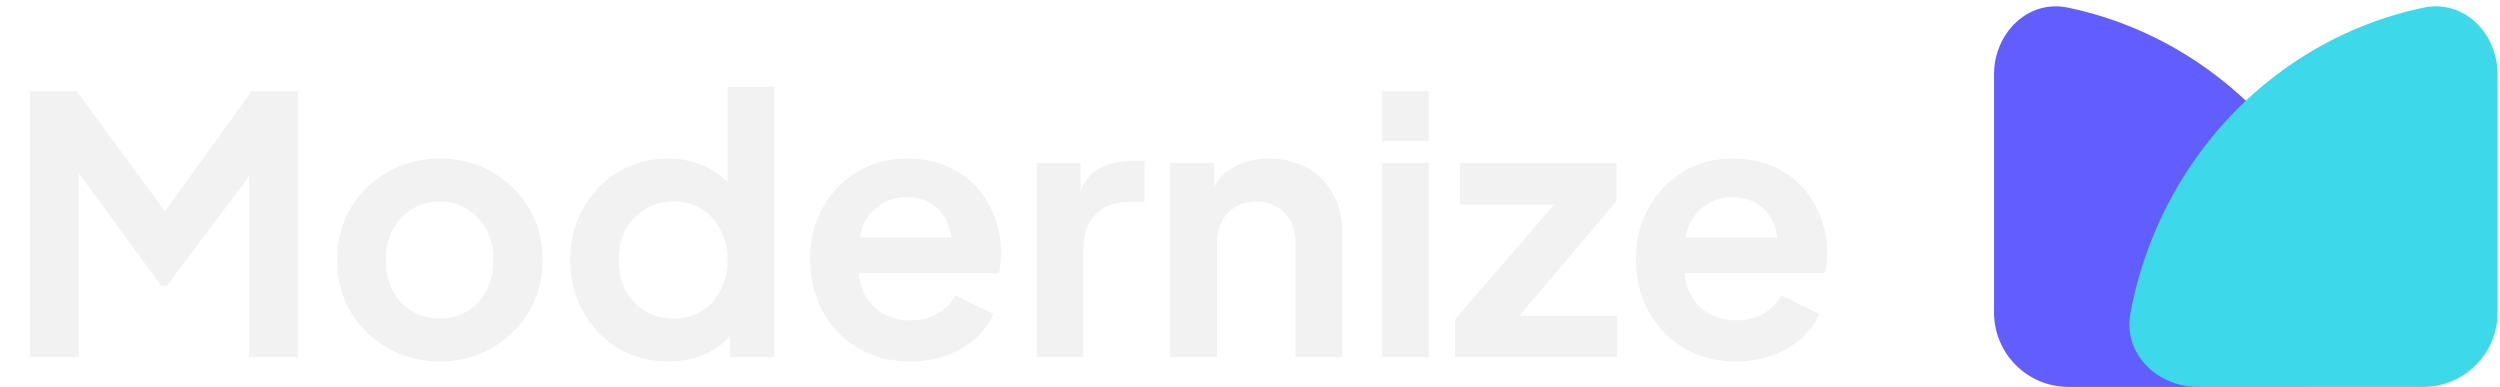
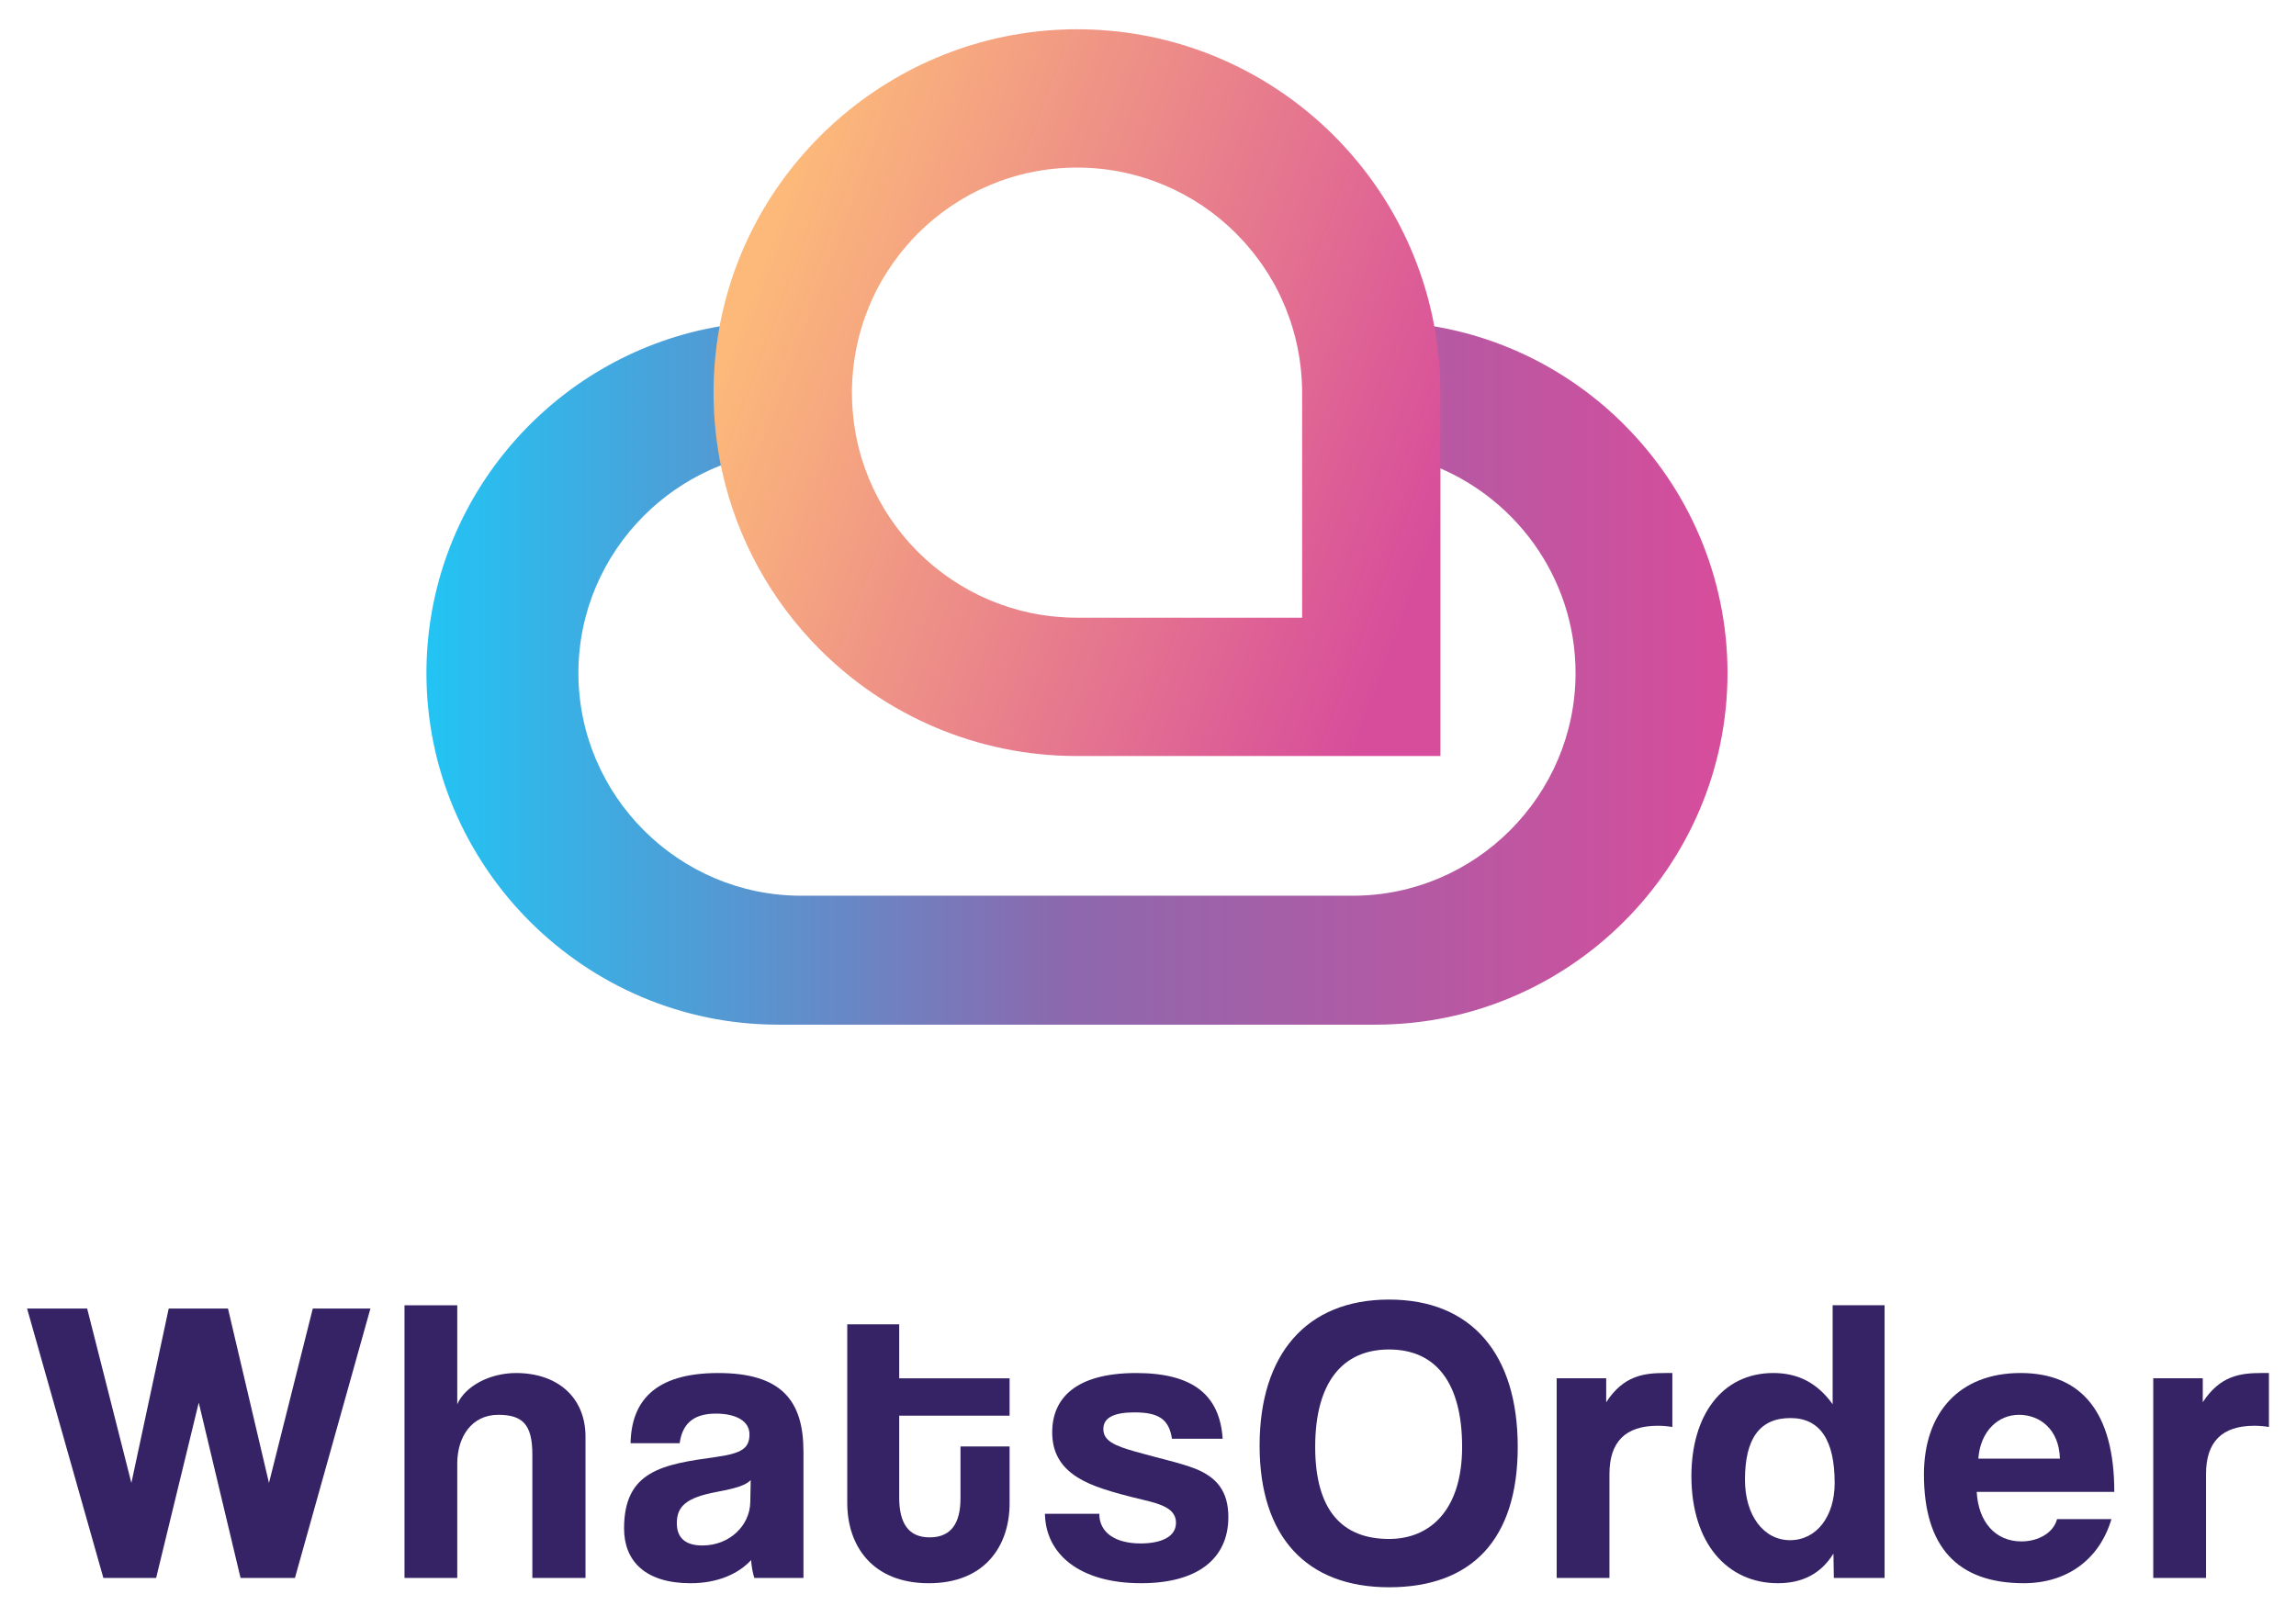
- <svg xmlns="http://www.w3.org/2000/svg" width="168" height="26" viewBox="0 0 168 26" fill="none">
-   <path d="M2.027 24V6.12H5.147L11.843 15.216H10.355L16.907 6.12H20.027V24H16.739V9.84L18.011 10.152L11.219 19.2H10.835L4.211 10.152L5.291 9.84V24H2.027ZM29.569 24.288C28.289 24.288 27.121 23.992 26.065 23.4C25.025 22.808 24.193 22 23.569 20.976C22.961 19.952 22.657 18.784 22.657 17.472C22.657 16.16 22.961 14.992 23.569 13.968C24.193 12.944 25.025 12.136 26.065 11.544C27.105 10.952 28.273 10.656 29.569 10.656C30.849 10.656 32.009 10.952 33.049 11.544C34.089 12.136 34.913 12.944 35.521 13.968C36.145 14.976 36.457 16.144 36.457 17.472C36.457 18.784 36.145 19.952 35.521 20.976C34.897 22 34.065 22.808 33.025 23.4C31.985 23.992 30.833 24.288 29.569 24.288ZM29.569 21.408C30.273 21.408 30.889 21.24 31.417 20.904C31.961 20.568 32.385 20.104 32.689 19.512C33.009 18.904 33.169 18.224 33.169 17.472C33.169 16.704 33.009 16.032 32.689 15.456C32.385 14.864 31.961 14.4 31.417 14.064C30.889 13.712 30.273 13.536 29.569 13.536C28.849 13.536 28.217 13.712 27.673 14.064C27.129 14.4 26.697 14.864 26.377 15.456C26.073 16.032 25.921 16.704 25.921 17.472C25.921 18.224 26.073 18.904 26.377 19.512C26.697 20.104 27.129 20.568 27.673 20.904C28.217 21.24 28.849 21.408 29.569 21.408ZM44.913 24.288C43.649 24.288 42.521 23.992 41.529 23.4C40.537 22.792 39.753 21.968 39.177 20.928C38.601 19.888 38.313 18.736 38.313 17.472C38.313 16.192 38.601 15.04 39.177 14.016C39.753 12.992 40.537 12.176 41.529 11.568C42.537 10.96 43.657 10.656 44.889 10.656C45.881 10.656 46.761 10.856 47.529 11.256C48.313 11.64 48.929 12.184 49.377 12.888L48.897 13.536V5.832H52.041V24H49.065V21.48L49.401 22.104C48.953 22.808 48.329 23.352 47.529 23.736C46.729 24.104 45.857 24.288 44.913 24.288ZM45.249 21.408C45.969 21.408 46.601 21.24 47.145 20.904C47.689 20.568 48.113 20.104 48.417 19.512C48.737 18.92 48.897 18.24 48.897 17.472C48.897 16.72 48.737 16.048 48.417 15.456C48.113 14.848 47.689 14.376 47.145 14.04C46.601 13.704 45.969 13.536 45.249 13.536C44.545 13.536 43.913 13.712 43.353 14.064C42.793 14.4 42.353 14.864 42.033 15.456C41.729 16.032 41.577 16.704 41.577 17.472C41.577 18.24 41.729 18.92 42.033 19.512C42.353 20.104 42.793 20.568 43.353 20.904C43.913 21.24 44.545 21.408 45.249 21.408ZM61.158 24.288C59.814 24.288 58.638 23.984 57.63 23.376C56.622 22.768 55.838 21.944 55.278 20.904C54.718 19.864 54.438 18.712 54.438 17.448C54.438 16.136 54.718 14.976 55.278 13.968C55.854 12.944 56.63 12.136 57.606 11.544C58.598 10.952 59.702 10.656 60.918 10.656C61.942 10.656 62.838 10.824 63.606 11.16C64.39 11.496 65.054 11.96 65.598 12.552C66.142 13.144 66.558 13.824 66.846 14.592C67.134 15.344 67.278 16.16 67.278 17.04C67.278 17.264 67.262 17.496 67.23 17.736C67.214 17.976 67.174 18.184 67.11 18.36H57.03V15.96H65.334L63.846 17.088C63.99 16.352 63.95 15.696 63.726 15.12C63.518 14.544 63.166 14.088 62.67 13.752C62.19 13.416 61.606 13.248 60.918 13.248C60.262 13.248 59.678 13.416 59.166 13.752C58.654 14.072 58.262 14.552 57.99 15.192C57.734 15.816 57.638 16.576 57.702 17.472C57.638 18.272 57.742 18.984 58.014 19.608C58.302 20.216 58.718 20.688 59.262 21.024C59.822 21.36 60.462 21.528 61.182 21.528C61.902 21.528 62.51 21.376 63.006 21.072C63.518 20.768 63.918 20.36 64.206 19.848L66.75 21.096C66.494 21.72 66.094 22.272 65.55 22.752C65.006 23.232 64.358 23.608 63.606 23.88C62.87 24.152 62.054 24.288 61.158 24.288ZM69.661 24V10.944H72.613V13.848L72.373 13.416C72.677 12.44 73.149 11.76 73.789 11.376C74.445 10.992 75.229 10.8 76.141 10.8H76.909V13.584H75.781C74.885 13.584 74.165 13.864 73.621 14.424C73.077 14.968 72.805 15.736 72.805 16.728V24H69.661ZM78.638 24V10.944H81.59V13.512L81.35 13.056C81.654 12.272 82.15 11.68 82.838 11.28C83.542 10.864 84.358 10.656 85.286 10.656C86.246 10.656 87.094 10.864 87.83 11.28C88.582 11.696 89.166 12.28 89.582 13.032C89.998 13.768 90.206 14.624 90.206 15.6V24H87.062V16.344C87.062 15.768 86.95 15.272 86.726 14.856C86.502 14.44 86.19 14.12 85.79 13.896C85.406 13.656 84.95 13.536 84.422 13.536C83.91 13.536 83.454 13.656 83.054 13.896C82.654 14.12 82.342 14.44 82.118 14.856C81.894 15.272 81.782 15.768 81.782 16.344V24H78.638ZM92.864 24V10.944H96.008V24H92.864ZM92.864 9.48V6.12H96.008V9.48H92.864ZM97.783 24V21.456L105.367 12.672L105.847 13.752H98.119V10.944H108.631V13.512L101.191 22.296L100.711 21.216H108.679V24H97.783ZM116.658 24.288C115.314 24.288 114.138 23.984 113.13 23.376C112.122 22.768 111.338 21.944 110.778 20.904C110.218 19.864 109.938 18.712 109.938 17.448C109.938 16.136 110.218 14.976 110.778 13.968C111.354 12.944 112.13 12.136 113.106 11.544C114.098 10.952 115.202 10.656 116.418 10.656C117.442 10.656 118.338 10.824 119.106 11.16C119.89 11.496 120.554 11.96 121.098 12.552C121.642 13.144 122.058 13.824 122.346 14.592C122.634 15.344 122.778 16.16 122.778 17.04C122.778 17.264 122.762 17.496 122.73 17.736C122.714 17.976 122.674 18.184 122.61 18.36H112.53V15.96H120.834L119.346 17.088C119.49 16.352 119.45 15.696 119.226 15.12C119.018 14.544 118.666 14.088 118.17 13.752C117.69 13.416 117.106 13.248 116.418 13.248C115.762 13.248 115.178 13.416 114.666 13.752C114.154 14.072 113.762 14.552 113.49 15.192C113.234 15.816 113.138 16.576 113.202 17.472C113.138 18.272 113.242 18.984 113.514 19.608C113.802 20.216 114.218 20.688 114.762 21.024C115.322 21.36 115.962 21.528 116.682 21.528C117.402 21.528 118.01 21.376 118.506 21.072C119.018 20.768 119.418 20.36 119.706 19.848L122.25 21.096C121.994 21.72 121.594 22.272 121.05 22.752C120.506 23.232 119.858 23.608 119.106 23.88C118.37 24.152 117.554 24.288 116.658 24.288Z" fill="#F2F2F2" />
-   <path d="M154.137 26C156.898 26 159.184 23.742 158.673 21.029C158.353 19.327 157.868 17.659 157.223 16.05C155.96 12.896 154.109 10.03 151.774 7.615C149.44 5.201 146.669 3.286 143.619 1.979C142.114 1.334 140.555 0.844 138.965 0.512C136.262 -0.051 134 2.239 134 5V21C134 23.761 136.239 26 139 26H154.137Z" fill="#615DFF" />
-   <path d="M147.701 26C144.94 26 142.654 23.742 143.165 21.029C143.485 19.327 143.97 17.659 144.615 16.05C145.878 12.896 147.73 10.03 150.064 7.615C152.398 5.201 155.169 3.286 158.219 1.979C159.724 1.334 161.283 0.844 162.873 0.512C165.577 -0.051 167.838 2.239 167.838 5V21C167.838 23.761 165.6 26 162.838 26H147.701Z" fill="#3DD9EB" />
+ <svg xmlns="http://www.w3.org/2000/svg" id="Artwork" viewBox="0 0 1501 1057">
+   <defs>
+     <style>
+       .cls-1 {
+         fill: url(#linear-gradient-2);
+       }
+ 
+       .cls-2 {
+         fill: url(#linear-gradient);
+       }
+ 
+       .cls-3 {
+         fill: #352365;
+       }
+     </style>
+     <linearGradient id="linear-gradient" x1="278.79" y1="440.06" x2="1129.36" y2="440.06" gradientUnits="userSpaceOnUse">
+       <stop offset="0" stop-color="#22c4f4" />
+       <stop offset=".49" stop-color="#8c68ad" />
+       <stop offset="1" stop-color="#d74d9b" />
+     </linearGradient>
+     <linearGradient id="linear-gradient-2" x1="495.5" y1="178.96" x2="940.73" y2="344.98" gradientUnits="userSpaceOnUse">
+       <stop offset="0" stop-color="#fcb97a" />
+       <stop offset="1" stop-color="#d74d9b" />
+     </linearGradient>
+   </defs>
+   <g>
+     <path class="cls-2" d="M1061.83,277.7c-35.06-35.06-81.31-58.93-132.75-65.6-9.71-1.28-19.6-1.93-29.62-1.93h-46.73c4.9,14.63,7.54,30.29,7.54,46.57v37.72h24.16c17.13.01,33.59,3.01,48.88,8.52,56.23,20.2,96.7,74.15,96.7,137.1,0,80.07-65.5,145.6-145.58,145.6h-360.72c-80.07,0-145.58-65.53-145.58-145.6,0-40.04,16.38-76.45,42.77-102.83,12.27-12.27,26.72-22.37,42.67-29.7,18.36-8.38,38.73-13.07,60.14-13.07h29.72c-3.19-12.03-4.88-24.69-4.88-37.72,0-16.29,2.63-31.94,7.54-46.58h-47.41c-16.07,0-31.75,1.67-46.9,4.86-104.16,21.79-183,114.67-183,225.05,0,63.21,25.88,120.69,67.53,162.37,41.68,41.66,99.16,67.53,162.37,67.53h390.77c126.44,0,229.9-103.46,229.9-229.9,0-63.21-25.85-120.69-67.53-162.37Z" />
+     <path class="cls-1" d="M937.45,212.1c-20.85-109.89-117.43-192.96-233.36-192.96s-214.25,84.57-233.94,195.88c-2.42,13.55-3.67,27.5-3.67,41.73,0,17.42,1.88,34.43,5.46,50.79,9.83,45.21,32.57,85.63,64.13,117.21,43.01,42.98,102.42,69.59,168.02,69.59h237.59v-237.59c0-15.27-1.45-30.18-4.23-44.65ZM851.23,403.9h-147.15c-2.38,0-4.75-.07-7.1-.18-.67-.03-1.34-.09-2.01-.13-1.67-.1-3.32-.22-4.97-.38-.81-.08-1.62-.17-2.43-.26-1.51-.17-3.02-.36-4.52-.57-.83-.12-1.65-.24-2.47-.37-1.53-.25-3.05-.52-4.56-.81-.74-.14-1.49-.28-2.22-.43-1.89-.39-3.76-.83-5.61-1.3-.33-.08-.67-.15-1.01-.24-2.18-.56-4.33-1.18-6.46-1.84-.66-.2-1.31-.43-1.97-.64-1.47-.48-2.94-.97-4.39-1.49-.81-.29-1.6-.59-2.4-.9-1.3-.49-2.59-1-3.87-1.53-.82-.34-1.63-.68-2.45-1.03-1.27-.55-2.53-1.13-3.79-1.71-.77-.36-1.53-.71-2.29-1.08-1.42-.69-2.81-1.42-4.2-2.15-.56-.3-1.13-.58-1.68-.88-1.9-1.03-3.77-2.11-5.61-3.23-.59-.36-1.16-.74-1.75-1.1-1.28-.8-2.54-1.6-3.79-2.43-.73-.49-1.45-.99-2.18-1.5-1.09-.75-2.16-1.51-3.23-2.29-.74-.54-1.47-1.09-2.2-1.65-1.04-.8-2.07-1.61-3.09-2.43-.69-.56-1.39-1.11-2.07-1.68-1.1-.92-2.18-1.87-3.25-2.82-.56-.5-1.13-.98-1.69-1.49-1.57-1.44-3.12-2.91-4.63-4.41-.42-.42-.83-.86-1.24-1.29-1.11-1.14-2.22-2.28-3.29-3.45-.57-.62-1.13-1.26-1.69-1.89-.9-1.01-1.78-2.03-2.65-3.06-.57-.68-1.14-1.38-1.7-2.07-.84-1.04-1.66-2.08-2.47-3.14-.53-.69-1.06-1.39-1.58-2.09-.85-1.16-1.68-2.34-2.5-3.52-.43-.62-.87-1.23-1.29-1.85-1.21-1.81-2.39-3.63-3.52-5.49-.1-.16-.19-.33-.29-.5-1.04-1.72-2.04-3.47-3.01-5.24-.34-.63-.67-1.26-1-1.89-.71-1.34-1.4-2.68-2.07-4.04-.35-.72-.69-1.44-1.03-2.16-.62-1.33-1.23-2.67-1.82-4.02-.31-.71-.62-1.43-.92-2.14-.61-1.47-1.19-2.96-1.75-4.45-.23-.6-.46-1.19-.68-1.79-1.47-4.05-2.78-8.18-3.89-12.39-.05-.17-.08-.35-.12-.53-.69-2.64-1.3-5.3-1.84-7.99-.18-.91-.33-1.84-.49-2.75-.34-1.9-.66-3.8-.94-5.73-.16-1.1-.29-2.21-.42-3.33-.22-1.85-.4-3.71-.54-5.59-.08-1.05-.18-2.1-.24-3.15-.15-2.58-.24-5.17-.25-7.78,0-.29-.03-.58-.03-.88,0-2.39.07-4.76.19-7.12.02-.52.06-1.03.09-1.55.11-1.83.24-3.66.42-5.47.06-.61.12-1.22.19-1.84.2-1.82.43-3.63.69-5.43.07-.49.13-.98.21-1.46.71-4.54,1.62-9,2.74-13.39.16-.64.34-1.27.51-1.9.39-1.47.8-2.92,1.24-4.37.27-.88.54-1.76.82-2.63.15-.47.29-.95.44-1.42.15-.44.33-.87.48-1.31.62-1.81,1.28-3.61,1.97-5.39.31-.8.62-1.6.95-2.4.73-1.79,1.5-3.55,2.3-5.3.32-.7.62-1.41.95-2.1,1.14-2.39,2.32-4.75,3.58-7.07.08-.14.17-.28.25-.43,1.18-2.16,2.42-4.28,3.7-6.36.49-.8,1.01-1.57,1.51-2.36.91-1.42,1.84-2.84,2.8-4.22.6-.87,1.22-1.73,1.84-2.59.93-1.29,1.88-2.56,2.85-3.82.65-.84,1.3-1.68,1.97-2.51,1.05-1.29,2.12-2.56,3.21-3.82.63-.72,1.24-1.46,1.88-2.17,1.56-1.74,3.17-3.43,4.81-5.09.18-.18.34-.37.51-.54,26.63-26.63,63.43-43.11,104.07-43.11s77.42,16.48,104.04,43.11c.18.18.34.37.51.54,1.64,1.66,3.25,3.36,4.82,5.1.64.71,1.24,1.44,1.87,2.15,1.09,1.26,2.17,2.53,3.22,3.83.67.82,1.32,1.66,1.97,2.5.97,1.26,1.93,2.53,2.86,3.82.62.86,1.24,1.71,1.84,2.58.96,1.39,1.88,2.8,2.8,4.22.51.79,1.03,1.57,1.52,2.37,1.29,2.1,2.53,4.23,3.72,6.39.07.13.15.26.22.39,1.26,2.32,2.45,4.69,3.58,7.08.33.69.63,1.39.94,2.09.8,1.76,1.58,3.53,2.31,5.32.32.79.63,1.59.94,2.38.69,1.79,1.35,3.59,1.98,5.41.15.44.33.86.48,1.3.16.47.29.94.44,1.41.28.88.56,1.76.83,2.65.44,1.44.84,2.89,1.23,4.35.17.64.35,1.28.52,1.92,1.11,4.39,2.03,8.85,2.73,13.39.08.49.14.98.21,1.47.26,1.8.49,3.6.69,5.42.07.61.13,1.23.19,1.84.17,1.81.31,3.64.42,5.47.03.52.07,1.03.09,1.55.11,2.36.19,4.73.19,7.12v147.15Z" />
+   </g>
+   <g>
+     <path class="cls-3" d="M157.26,1031.76l-27.33-114.62-27.86,114.62h-34.49l-49.88-176.17h39.27l28.92,114.08,24.41-114.08h38.74l26.8,114.08,28.65-114.08h37.68l-49.35,176.17h-35.55Z" />
+     <path class="cls-3" d="M348.02,1031.76v-80.92c0-19.63-6.63-25.74-22.29-25.74-17.25,0-26.8,14.33-26.8,31.84v74.82h-34.49v-178.29h34.49v64.74c5.04-11.67,20.96-20.43,38.47-20.43,26.8,0,45.37,15.65,45.37,41.65v92.33h-34.76Z" />
+     <path class="cls-3" d="M493.14,1031.76c-1.06-3.18-1.85-7.7-2.12-11.67-8.22,9.02-22.02,15.13-39.53,15.13-29.72,0-43.51-14.59-43.51-35.82,0-37.68,25.21-41.92,59.96-46.7,17.25-2.39,22.02-5.84,22.02-14.86,0-8.49-8.49-13.53-22.02-13.53-15.65,0-22.02,7.7-23.61,19.37h-32.1c.53-27.06,15.39-45.9,57.31-45.9s55.72,18.57,55.72,51.47v82.51h-32.11ZM490.76,967.82c-3.45,3.45-9.55,5.31-22.29,7.7-19.63,3.71-26,9.28-26,20.43,0,9.82,5.84,14.59,16.72,14.59,17.78,0,31.04-13,31.31-28.39l.27-14.33Z" />
+     <path class="cls-3" d="M627.92,945.8h32.1v37.15c0,27.59-15.92,52.27-52.8,52.27s-53.33-24.41-53.33-52.53v-116.74h33.96v35.29h72.17v24.41h-72.17v53.59c0,16.45,5.84,26,19.9,26s20.16-9.29,20.16-25.47v-33.96Z" />
+     <path class="cls-3" d="M766.15,940.75c-1.86-12.74-8.76-17.24-24.41-17.24-13,0-20.43,3.18-20.43,10.88s7.16,10.88,21.23,14.86c14.86,4.25,28.92,7.16,39,11.14,13.8,5.58,21.49,14.59,21.49,31.57,0,27.06-19.9,43.25-57.04,43.25-40.06,0-62.35-18.84-62.88-45.37h35.55c0,12.2,10.35,19.37,27.06,19.37,12.2,0,23.08-3.71,23.08-13.53,0-9.28-9.82-12.2-20.96-14.86-22.02-5.31-34.23-9.02-43.51-14.86-12.2-7.7-16.45-17.78-16.45-29.45,0-22.02,15.12-38.73,54.92-38.73,37.68,0,54.66,14.86,56.51,42.98h-33.16Z" />
+     <path class="cls-3" d="M823.46,945.26c0-59.7,30.52-95.51,84.64-95.51s84.11,35.81,84.11,96.31-29.98,91.8-84.11,91.8-84.64-33.17-84.64-92.6ZM955.85,946.06c0-41.66-16.98-63.68-47.76-63.68s-48.29,22.02-48.29,63.68,17.78,60.22,48.29,60.22c26.53,0,47.76-18.57,47.76-60.22Z" />
+     <path class="cls-3" d="M1017.67,1031.76v-130.54h32.37v15.65c11.41-17.51,24.68-19.1,38.74-19.1h4.51v35.29c-3.18-.53-6.37-.8-9.55-.8-21.23,0-31.57,10.61-31.57,31.57v67.92h-34.49Z" />
+     <path class="cls-3" d="M1198.88,1031.76l-.27-15.92c-8.22,13.27-20.43,19.37-36.35,19.37-32.9,0-56.51-26-56.51-70.05,0-39.53,19.9-67.39,53.59-67.39,16.19,0,28.92,6.63,38.74,20.43v-64.74h33.96v178.29h-33.17ZM1199.41,969.67c0-28.39-9.82-42.45-28.92-42.45-20.16,0-29.72,13.53-29.72,40.33,0,23.35,12.21,39.53,29.45,39.53s29.19-15.39,29.19-37.41Z" />
+     <path class="cls-3" d="M1292.27,975.51c1.06,19.63,12.2,32.37,29.18,32.37,11.14,0,20.96-5.57,23.35-14.59h35.55c-7.96,26.8-29.45,41.92-57.31,41.92-43.51,0-65.27-23.88-65.27-71.11,0-40.33,23.08-66.33,63.15-66.33s61.29,26,61.29,77.74h-89.94ZM1346.66,953.75c-.53-19.37-13.26-28.65-26.8-28.65s-25.2,10.61-26.53,28.65h53.33Z" />
+     <path class="cls-3" d="M1407.68,1031.76v-130.54h32.37v15.65c11.41-17.51,24.68-19.1,38.74-19.1h4.51v35.29c-3.18-.53-6.37-.8-9.55-.8-21.23,0-31.57,10.61-31.57,31.57v67.92h-34.49Z" />
+   </g>
</svg>
